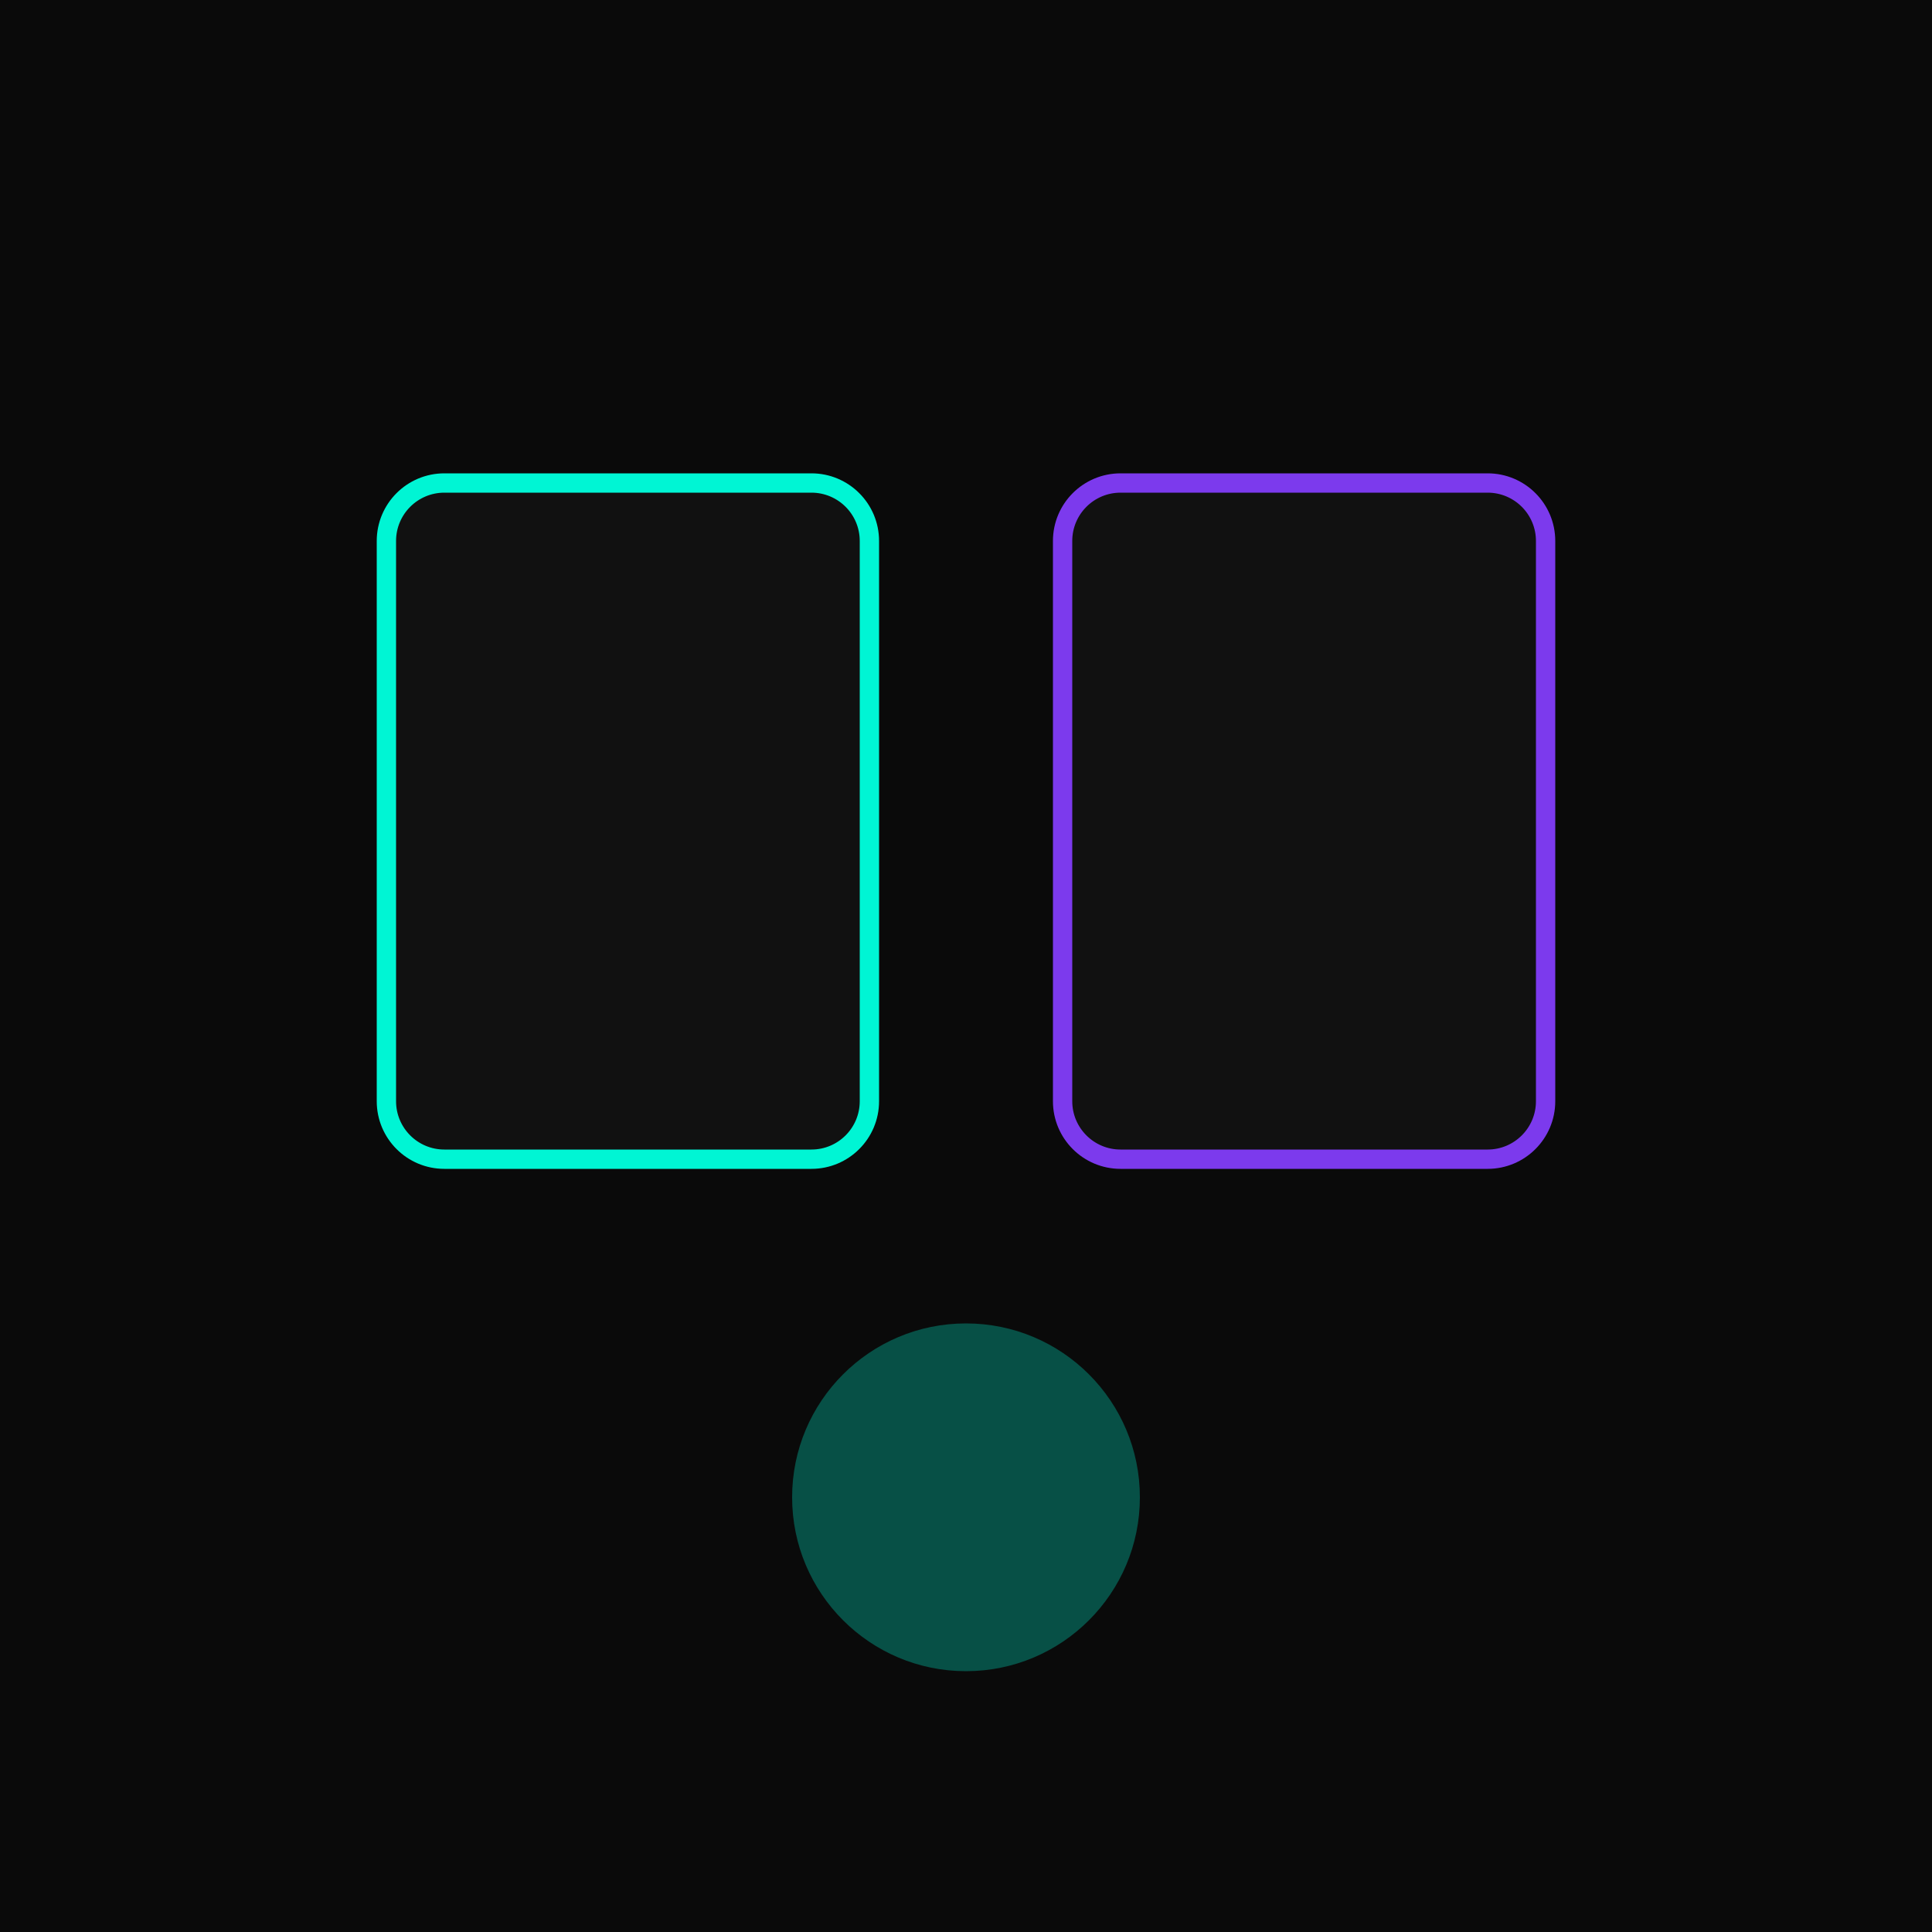
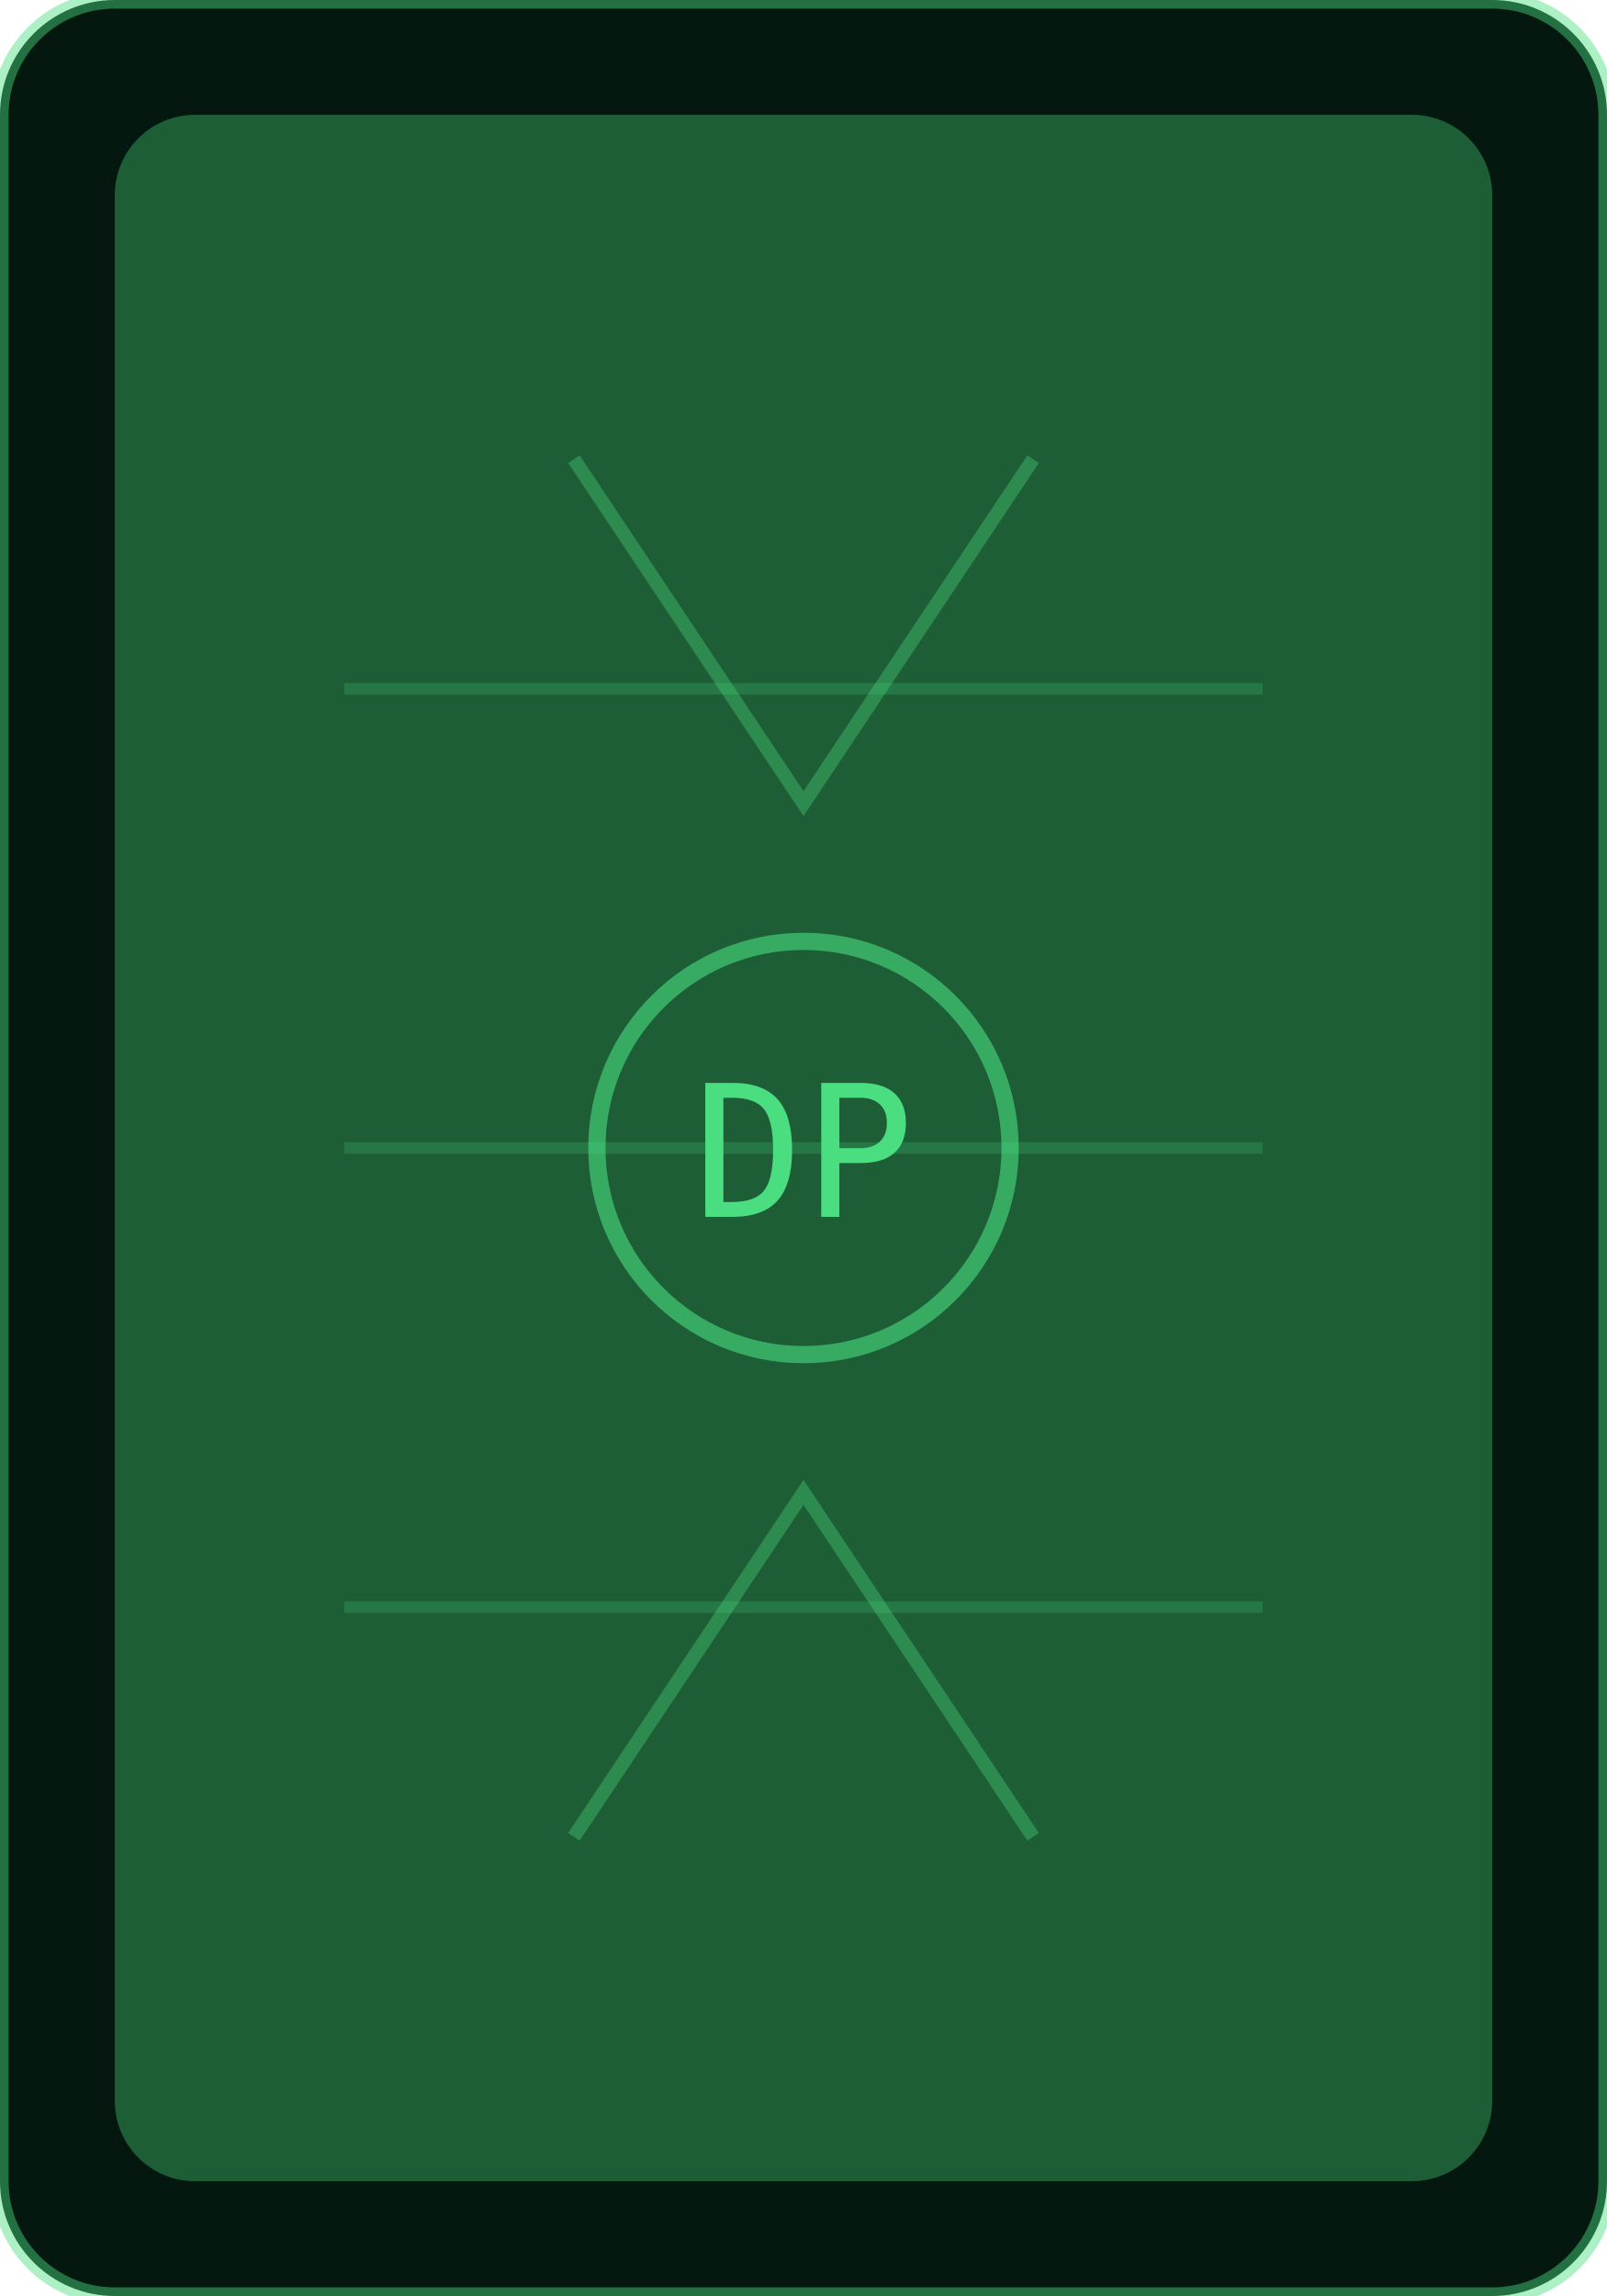
- <svg xmlns="http://www.w3.org/2000/svg" viewBox="0 0 200 200" fill="none">
-   <rect width="200" height="200" fill="#0A0A0A" />
-   <rect x="40" y="50" width="50" height="70" rx="6" fill="#111" stroke="#00F5D4" stroke-width="2" />
-   <rect x="110" y="50" width="50" height="70" rx="6" fill="#111" stroke="#7C3AED" stroke-width="2" />
-   <circle cx="100" cy="155" r="18" fill="#00F5D4" opacity="0.3" />
+ <svg xmlns="http://www.w3.org/2000/svg" viewBox="0 0 140 200" fill="none">
+   <defs>
+     <linearGradient id="nBg" x1="0" y1="0" x2="140" y2="200">
+       <stop stop-color="#041810" />
+       <stop offset="1" stop-color="#050508" />
+     </linearGradient>
+     <linearGradient id="nGlow" x1="70" y1="20" x2="70" y2="180">
+       <stop stop-color="#4ade80" stop-opacity="0.35" />
+       <stop offset="1" stop-color="#4ade80" stop-opacity="0" />
+     </linearGradient>
+   </defs>
+   <rect width="140" height="200" rx="10" fill="url(#nBg)" stroke="#4ade80" stroke-opacity="0.45" stroke-width="1.5" />
+   <rect x="10" y="10" width="120" height="180" rx="7" fill="url(#nGlow)" />
+   <path d="M30 60 H110 M30 100 H110 M30 140 H110" stroke="#4ade80" stroke-opacity="0.2" stroke-width="1" />
+   <path d="M50 40 L70 70 L90 40 M50 160 L70 130 L90 160" stroke="#4ade80" stroke-opacity="0.35" stroke-width="1.2" fill="none" />
+   <circle cx="70" cy="100" r="18" fill="none" stroke="#4ade80" stroke-width="1.5" opacity="0.6" />
+   <text x="70" y="106" text-anchor="middle" fill="#4ade80" font-family="monospace" font-size="16">DP</text>
</svg>
